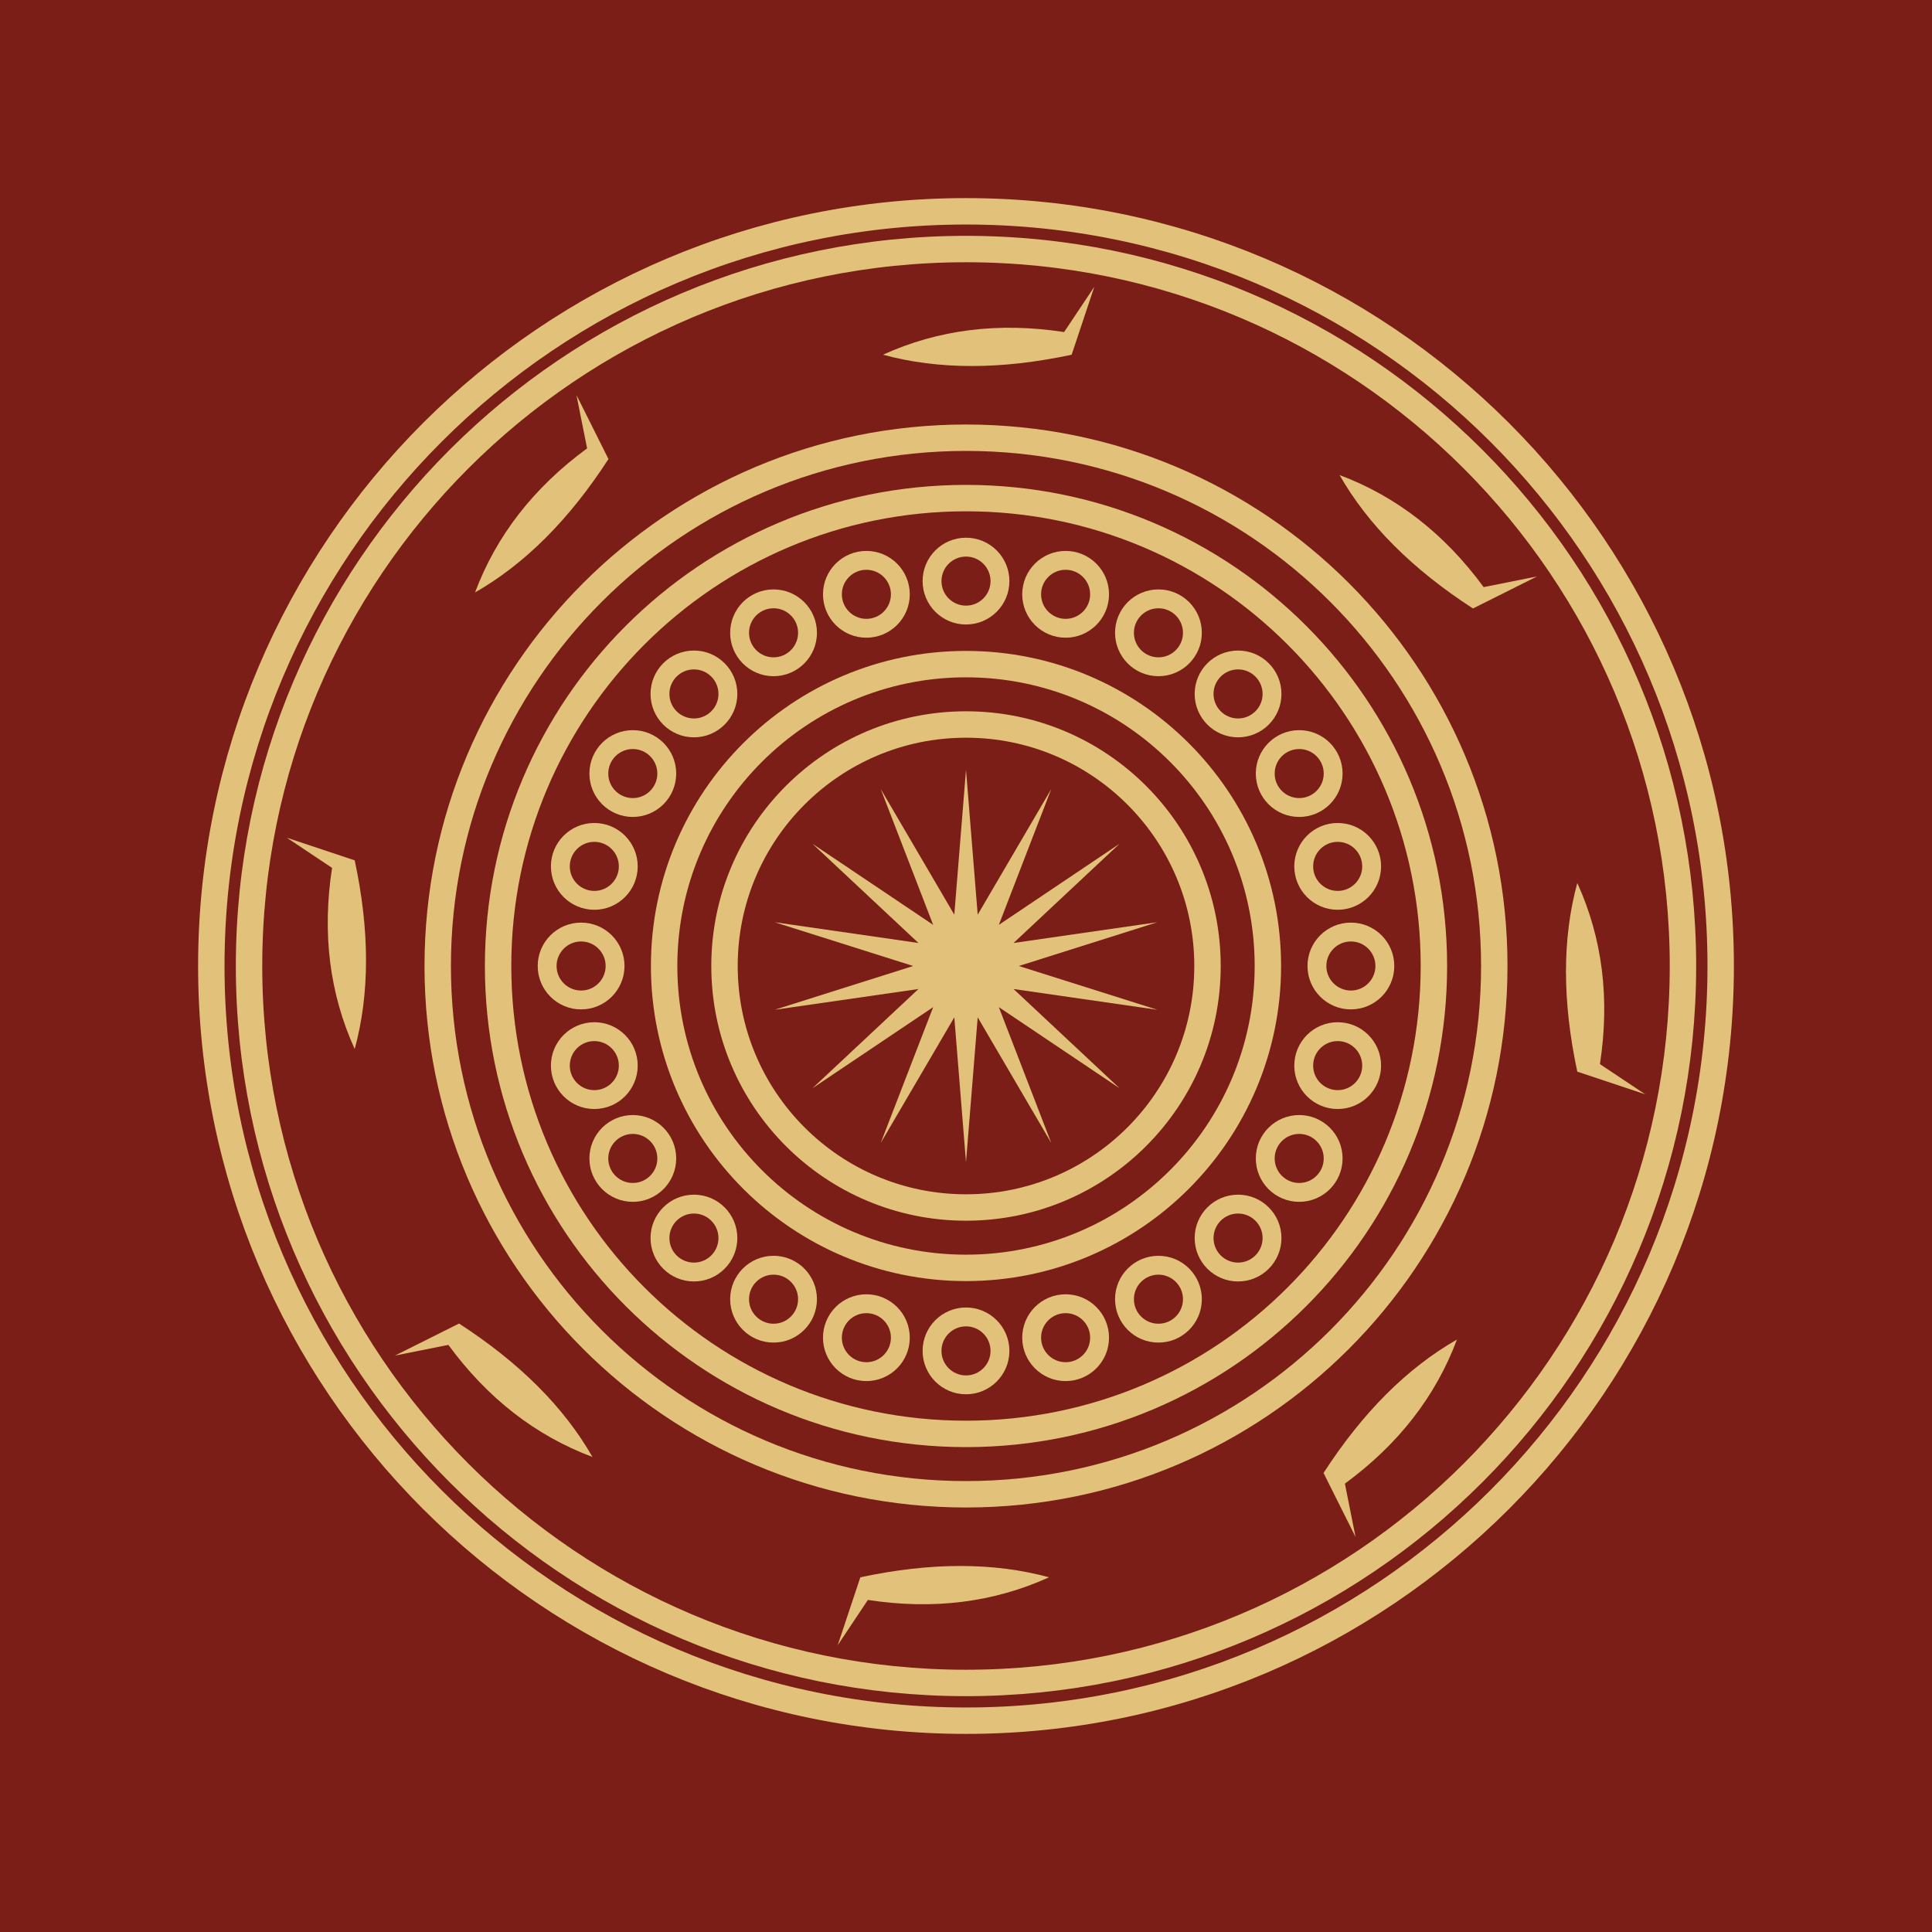
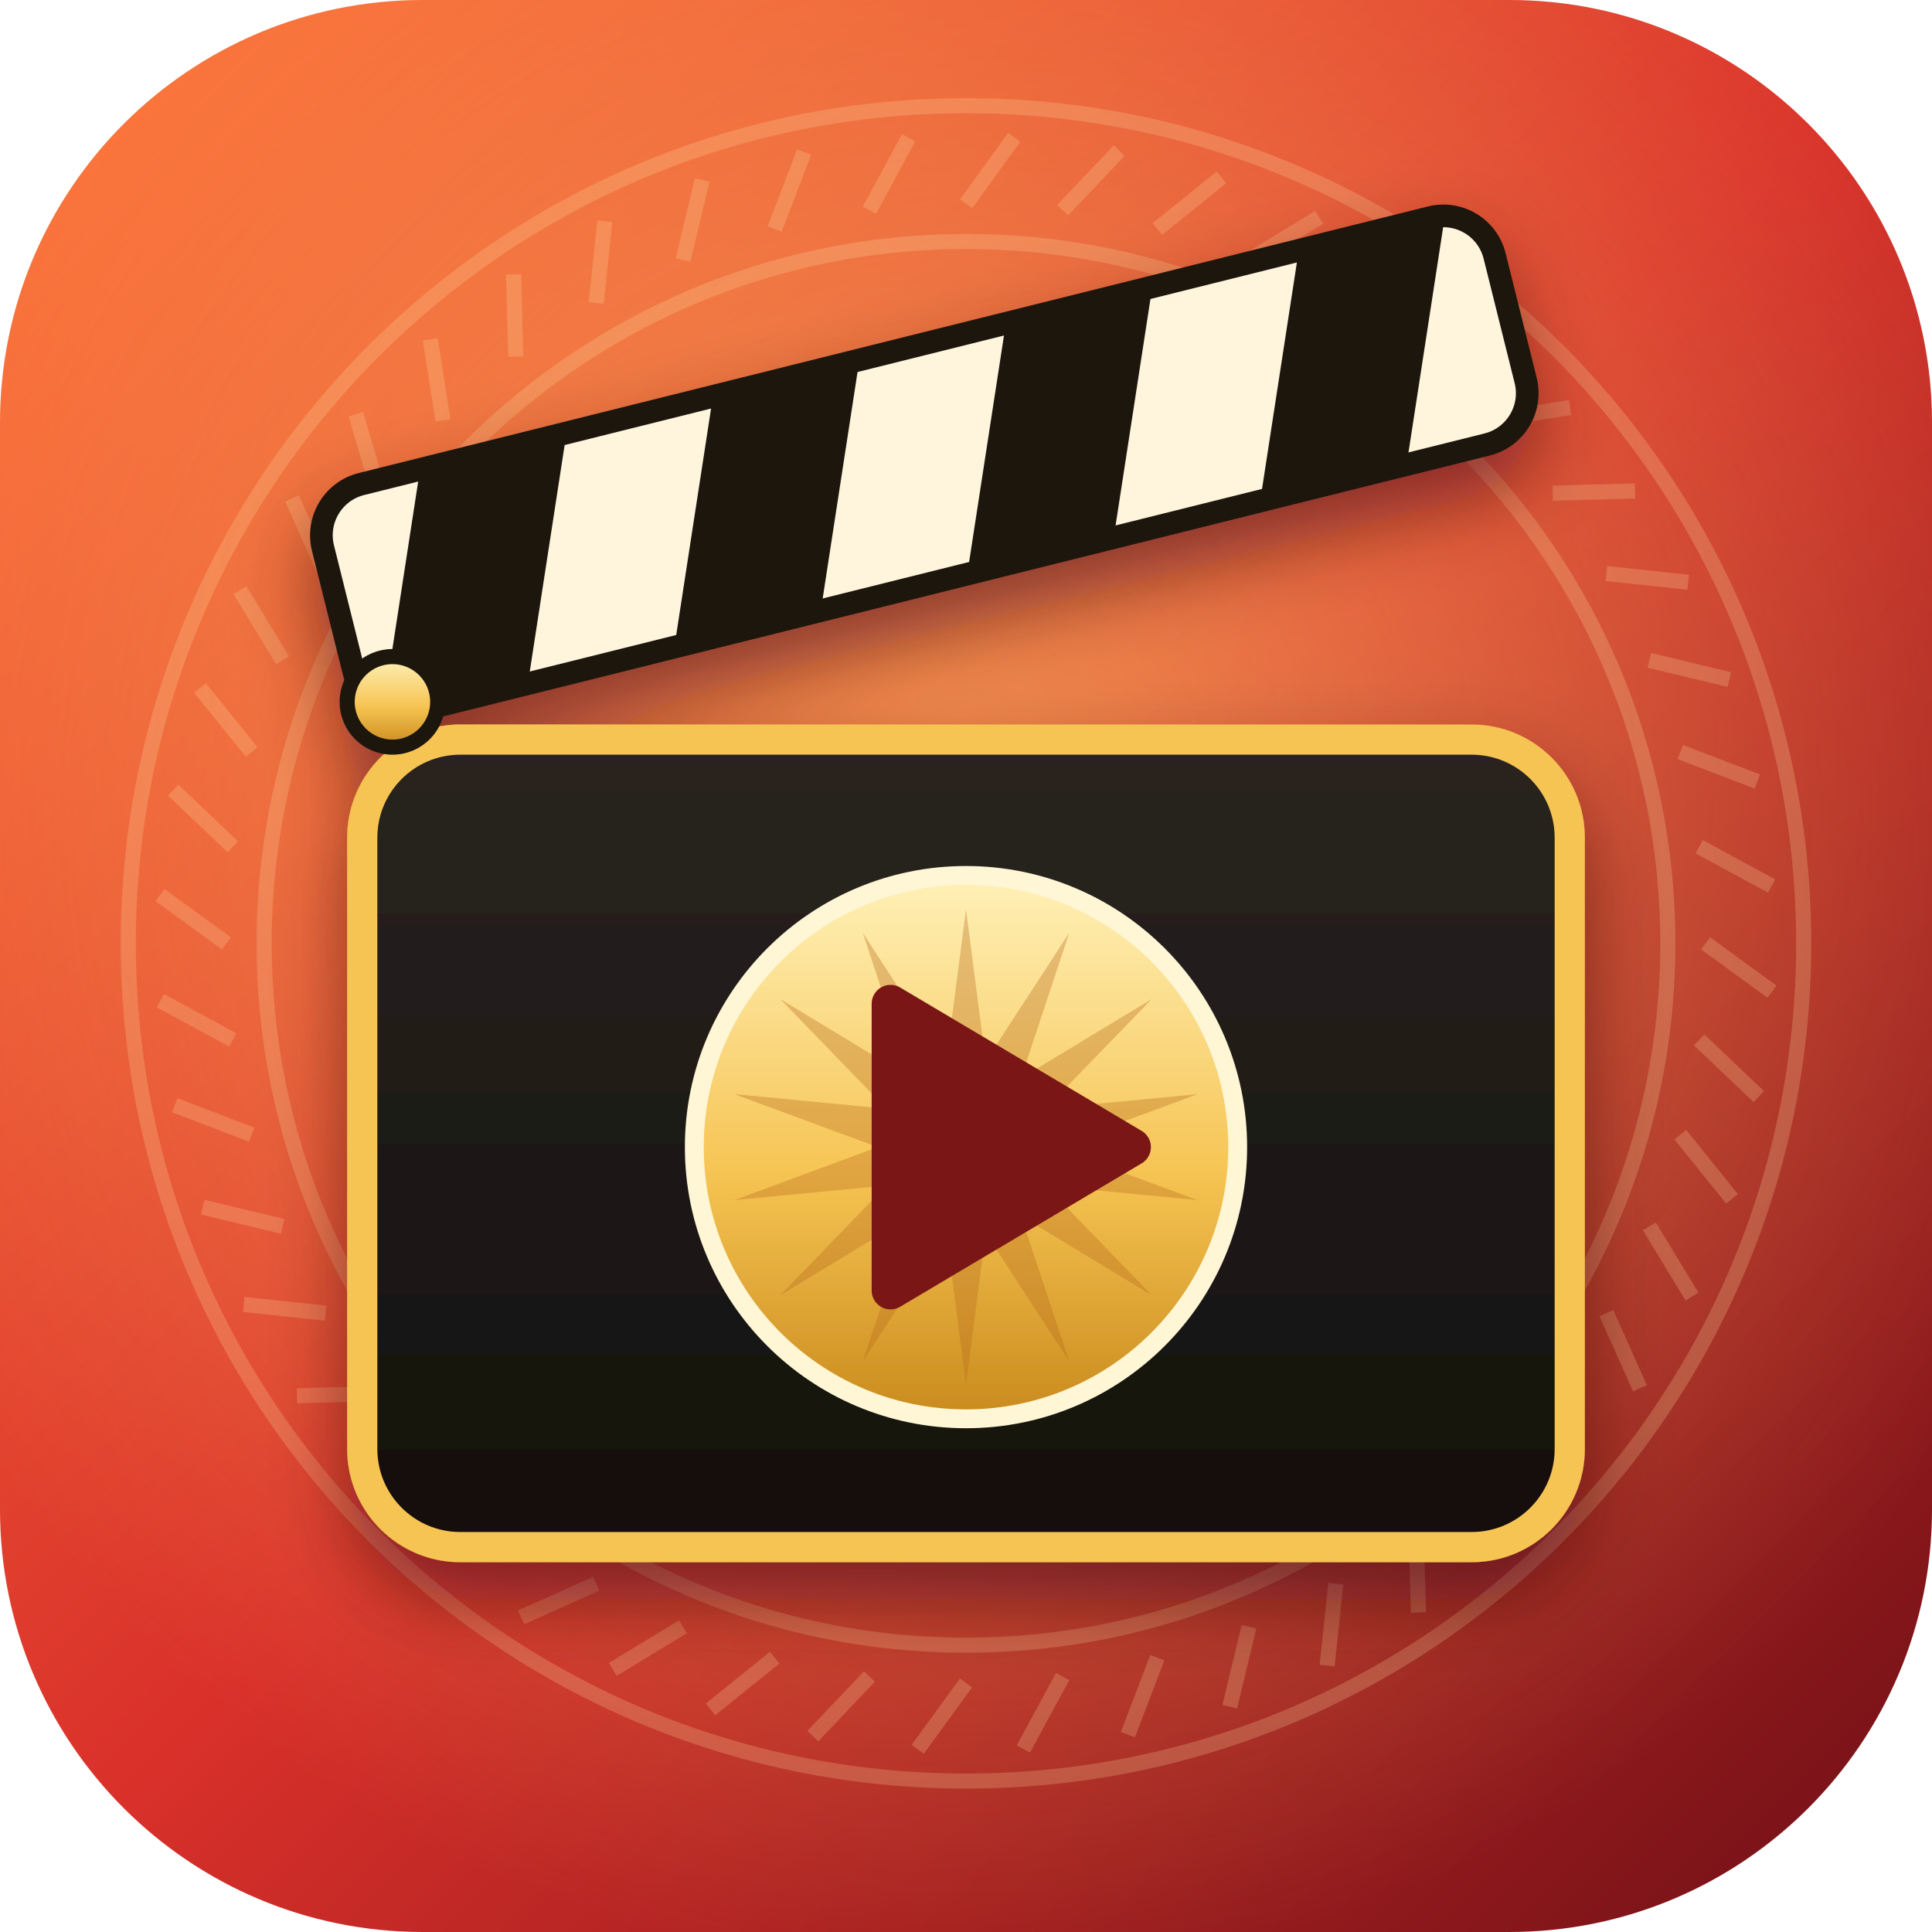
<svg xmlns="http://www.w3.org/2000/svg" viewBox="0 0 512 512">
-   <rect width="512" height="512" fill="#7a1e17" />
-   <g transform="translate(256,256)">
-     <polygon points="0.0,-52.0 3.1,-13.6 22.6,-46.9 8.7,-10.9 40.7,-32.4 12.6,-6.1 50.7,-11.6 14.0,0.0 50.7,11.6 12.6,6.1 40.7,32.4 8.7,10.9 22.6,46.9 3.1,13.6 0.0,52.0 -3.1,13.6 -22.6,46.9 -8.7,10.9 -40.7,32.4 -12.6,6.1 -50.7,11.6 -14.0,0.0 -50.7,-11.6 -12.6,-6.1 -40.7,-32.4 -8.7,-10.9 -22.6,-46.9 -3.1,-13.6" fill="#e2c27a" />
-     <circle r="64.0" fill="none" stroke="#e2c27a" stroke-width="7" />
-     <circle r="80.0" fill="none" stroke="#e2c27a" stroke-width="7" />
-     <circle r="124.0" fill="none" stroke="#e2c27a" stroke-width="7" />
-     <circle r="140.0" fill="none" stroke="#e2c27a" stroke-width="7" />
-     <circle r="190.0" fill="none" stroke="#e2c27a" stroke-width="7" />
-     <circle r="200.0" fill="none" stroke="#e2c27a" stroke-width="7" />
-     <circle cx="102.0" cy="0.0" r="9" fill="none" stroke="#e2c27a" stroke-width="5" />
-     <circle cx="98.5" cy="26.4" r="9" fill="none" stroke="#e2c27a" stroke-width="5" />
-     <circle cx="88.3" cy="51.0" r="9" fill="none" stroke="#e2c27a" stroke-width="5" />
-     <circle cx="72.1" cy="72.1" r="9" fill="none" stroke="#e2c27a" stroke-width="5" />
-     <circle cx="51.0" cy="88.3" r="9" fill="none" stroke="#e2c27a" stroke-width="5" />
-     <circle cx="26.4" cy="98.5" r="9" fill="none" stroke="#e2c27a" stroke-width="5" />
-     <circle cx="0.0" cy="102.0" r="9" fill="none" stroke="#e2c27a" stroke-width="5" />
-     <circle cx="-26.4" cy="98.5" r="9" fill="none" stroke="#e2c27a" stroke-width="5" />
-     <circle cx="-51.0" cy="88.3" r="9" fill="none" stroke="#e2c27a" stroke-width="5" />
-     <circle cx="-72.1" cy="72.1" r="9" fill="none" stroke="#e2c27a" stroke-width="5" />
-     <circle cx="-88.3" cy="51.0" r="9" fill="none" stroke="#e2c27a" stroke-width="5" />
-     <circle cx="-98.5" cy="26.4" r="9" fill="none" stroke="#e2c27a" stroke-width="5" />
-     <circle cx="-102.0" cy="0.0" r="9" fill="none" stroke="#e2c27a" stroke-width="5" />
-     <circle cx="-98.5" cy="-26.4" r="9" fill="none" stroke="#e2c27a" stroke-width="5" />
-     <circle cx="-88.3" cy="-51.0" r="9" fill="none" stroke="#e2c27a" stroke-width="5" />
-     <circle cx="-72.1" cy="-72.1" r="9" fill="none" stroke="#e2c27a" stroke-width="5" />
-     <circle cx="-51.0" cy="-88.3" r="9" fill="none" stroke="#e2c27a" stroke-width="5" />
-     <circle cx="-26.4" cy="-98.5" r="9" fill="none" stroke="#e2c27a" stroke-width="5" />
-     <circle cx="-0.0" cy="-102.0" r="9" fill="none" stroke="#e2c27a" stroke-width="5" />
-     <circle cx="26.4" cy="-98.5" r="9" fill="none" stroke="#e2c27a" stroke-width="5" />
-     <circle cx="51.0" cy="-88.3" r="9" fill="none" stroke="#e2c27a" stroke-width="5" />
-     <circle cx="72.1" cy="-72.1" r="9" fill="none" stroke="#e2c27a" stroke-width="5" />
-     <circle cx="88.3" cy="-51.0" r="9" fill="none" stroke="#e2c27a" stroke-width="5" />
-     <circle cx="98.5" cy="-26.4" r="9" fill="none" stroke="#e2c27a" stroke-width="5" />
-     <g transform="rotate(0.0) translate(0,-166.0)">
-       <path d="M-22,4 Q0,-6 26,-2 L34,-14 L28,4 Q0,10 -22,4Z" fill="#e2c27a" />
+   <defs>
+     <linearGradient id="bg" x1="0" y1="0" x2="1" y2="1">
+       <stop offset="0" stop-color="#ff7a3d" />
+       <stop offset=".5" stop-color="#d9302a" />
+       <stop offset="1" stop-color="#6e0f16" />
+     </linearGradient>
+     <radialGradient id="glow" cx=".5" cy=".42" r=".6">
+       <stop offset="0" stop-color="#ffd36b" stop-opacity=".55" />
+       <stop offset="1" stop-color="#ffd36b" stop-opacity="0" />
+     </radialGradient>
+     <linearGradient id="gold" x1="0" y1="0" x2="0" y2="1">
+       <stop offset="0" stop-color="#fff1b8" />
+       <stop offset=".55" stop-color="#f6c453" />
+       <stop offset="1" stop-color="#c98a1c" />
+     </linearGradient>
+     <linearGradient id="board" x1="0" y1="0" x2="0" y2="1">
+       <stop offset="0" stop-color="#2a2420" />
+       <stop offset="1" stop-color="#120f0d" />
+     </linearGradient>
+     <filter id="sh" x="-20%" y="-20%" width="140%" height="150%">
+       <feDropShadow dx="0" dy="10" stdDeviation="10" flood-color="#3a0608" flood-opacity=".55" />
+     </filter>
+   </defs>
+   <rect width="512" height="512" rx="112" fill="url(#bg)" />
+   <rect width="512" height="512" rx="112" fill="url(#glow)" />
+   <g transform="translate(256,250)" stroke="#ffe2a8" stroke-width="4" fill="none" opacity=".22">
+     <circle r="222" />
+     <circle r="186" />
+     <line x1="196.0" y1="0.0" x2="213.6" y2="12.8" />
+     <line x1="194.3" y1="25.6" x2="210.1" y2="40.6" />
+     <line x1="189.3" y1="50.7" x2="203.0" y2="67.7" />
+     <line x1="181.1" y1="75.0" x2="192.4" y2="93.6" />
+     <line x1="169.7" y1="98.0" x2="178.6" y2="117.9" />
+     <line x1="155.5" y1="119.3" x2="161.7" y2="140.2" />
+     <line x1="138.6" y1="138.6" x2="142.0" y2="160.1" />
+     <line x1="119.3" y1="155.5" x2="119.9" y2="177.3" />
+     <line x1="98.0" y1="169.7" x2="95.7" y2="191.4" />
+     <line x1="75.0" y1="181.1" x2="69.9" y2="202.3" />
+     <line x1="50.7" y1="189.3" x2="42.9" y2="209.7" />
+     <line x1="25.6" y1="194.3" x2="15.2" y2="213.5" />
+     <line x1="0.0" y1="196.0" x2="-12.8" y2="213.6" />
+     <line x1="-25.6" y1="194.3" x2="-40.6" y2="210.1" />
+     <line x1="-50.7" y1="189.3" x2="-67.7" y2="203.0" />
+     <line x1="-75.0" y1="181.1" x2="-93.6" y2="192.4" />
+     <line x1="-98.0" y1="169.7" x2="-117.9" y2="178.6" />
+     <line x1="-119.3" y1="155.5" x2="-140.2" y2="161.7" />
+     <line x1="-138.6" y1="138.6" x2="-160.1" y2="142.0" />
+     <line x1="-155.5" y1="119.3" x2="-177.3" y2="119.9" />
+     <line x1="-169.7" y1="98.0" x2="-191.4" y2="95.7" />
+     <line x1="-181.1" y1="75.0" x2="-202.3" y2="69.9" />
+     <line x1="-189.3" y1="50.7" x2="-209.7" y2="42.9" />
+     <line x1="-194.3" y1="25.6" x2="-213.5" y2="15.2" />
+     <line x1="-196.0" y1="0.0" x2="-213.6" y2="-12.8" />
+     <line x1="-194.3" y1="-25.6" x2="-210.1" y2="-40.6" />
+     <line x1="-189.3" y1="-50.7" x2="-203.0" y2="-67.7" />
+     <line x1="-181.1" y1="-75.0" x2="-192.4" y2="-93.6" />
+     <line x1="-169.7" y1="-98.0" x2="-178.6" y2="-117.9" />
+     <line x1="-155.5" y1="-119.3" x2="-161.7" y2="-140.2" />
+     <line x1="-138.6" y1="-138.6" x2="-142.0" y2="-160.1" />
+     <line x1="-119.3" y1="-155.5" x2="-119.9" y2="-177.3" />
+     <line x1="-98.0" y1="-169.7" x2="-95.7" y2="-191.4" />
+     <line x1="-75.0" y1="-181.1" x2="-69.9" y2="-202.3" />
+     <line x1="-50.7" y1="-189.3" x2="-42.9" y2="-209.7" />
+     <line x1="-25.6" y1="-194.3" x2="-15.2" y2="-213.5" />
+     <line x1="-0.0" y1="-196.0" x2="12.8" y2="-213.6" />
+     <line x1="25.6" y1="-194.3" x2="40.6" y2="-210.1" />
+     <line x1="50.7" y1="-189.3" x2="67.7" y2="-203.0" />
+     <line x1="75.0" y1="-181.1" x2="93.6" y2="-192.4" />
+     <line x1="98.0" y1="-169.7" x2="117.9" y2="-178.6" />
+     <line x1="119.3" y1="-155.5" x2="140.2" y2="-161.7" />
+     <line x1="138.6" y1="-138.6" x2="160.1" y2="-142.0" />
+     <line x1="155.5" y1="-119.3" x2="177.3" y2="-119.9" />
+     <line x1="169.7" y1="-98.0" x2="191.4" y2="-95.7" />
+     <line x1="181.1" y1="-75.0" x2="202.3" y2="-69.9" />
+     <line x1="189.3" y1="-50.7" x2="209.7" y2="-42.9" />
+     <line x1="194.3" y1="-25.6" x2="213.5" y2="-15.2" />
+   </g>
+   <g filter="url(#sh)">
+     <rect x="96" y="196" width="320" height="214" rx="26" fill="url(#board)" stroke="#f6c453" stroke-width="8" />
+     <g transform="rotate(-14 104 186)">
+       <rect x="96" y="128" width="320" height="62" rx="14" fill="#fff4dc" stroke="#1a1410" stroke-width="6" />
+       <g fill="#1a1410">
+         <path d="M126,128 h40 l-26,62 h-40z" />
+         <path d="M206,128 h40 l-26,62 h-40z" />
+         <path d="M286,128 h40 l-26,62 h-40z" />
+         <path d="M366,128 h40 l-26,62 h-40z" />
+       </g>
    </g>
-     <g transform="rotate(45.0) translate(0,-166.0)">
-       <path d="M-22,4 Q0,-6 26,-2 L34,-14 L28,4 Q0,10 -22,4Z" fill="#e2c27a" />
-     </g>
-     <g transform="rotate(90.0) translate(0,-166.0)">
-       <path d="M-22,4 Q0,-6 26,-2 L34,-14 L28,4 Q0,10 -22,4Z" fill="#e2c27a" />
-     </g>
-     <g transform="rotate(135.0) translate(0,-166.0)">
-       <path d="M-22,4 Q0,-6 26,-2 L34,-14 L28,4 Q0,10 -22,4Z" fill="#e2c27a" />
-     </g>
-     <g transform="rotate(180.0) translate(0,-166.0)">
-       <path d="M-22,4 Q0,-6 26,-2 L34,-14 L28,4 Q0,10 -22,4Z" fill="#e2c27a" />
-     </g>
-     <g transform="rotate(225.0) translate(0,-166.0)">
-       <path d="M-22,4 Q0,-6 26,-2 L34,-14 L28,4 Q0,10 -22,4Z" fill="#e2c27a" />
-     </g>
-     <g transform="rotate(270.0) translate(0,-166.0)">
-       <path d="M-22,4 Q0,-6 26,-2 L34,-14 L28,4 Q0,10 -22,4Z" fill="#e2c27a" />
-     </g>
-     <g transform="rotate(315.0) translate(0,-166.0)">
-       <path d="M-22,4 Q0,-6 26,-2 L34,-14 L28,4 Q0,10 -22,4Z" fill="#e2c27a" />
-     </g>
+     <circle cx="104" cy="186" r="12" fill="url(#gold)" stroke="#1a1410" stroke-width="4" />
+     <circle cx="256" cy="304" r="72" fill="url(#gold)" stroke="#fff6d6" stroke-width="5" />
+     <polygon points="0.0,-70.0 5.8,-25.3 30.4,-63.1 16.2,-20.3 54.7,-43.6 23.4,-11.3 68.2,-15.6 26.0,0.0 68.2,15.6 23.4,11.3 54.7,43.6 16.2,20.3 30.4,63.1 5.8,25.3 0.0,70.0 -5.8,25.3 -30.4,63.1 -16.2,20.3 -54.7,43.6 -23.4,11.3 -68.2,15.6 -26.0,0.0 -68.2,-15.6 -23.4,-11.3 -54.7,-43.6 -16.2,-20.3 -30.4,-63.1 -5.8,-25.3" transform="translate(256,304) scale(.9)" fill="#b8691c" opacity=".35" />
+     <path d="M236,266 L300,304 L236,342 Z" fill="#7a1418" stroke="#7a1418" stroke-width="10" stroke-linejoin="round" />
  </g>
</svg>
